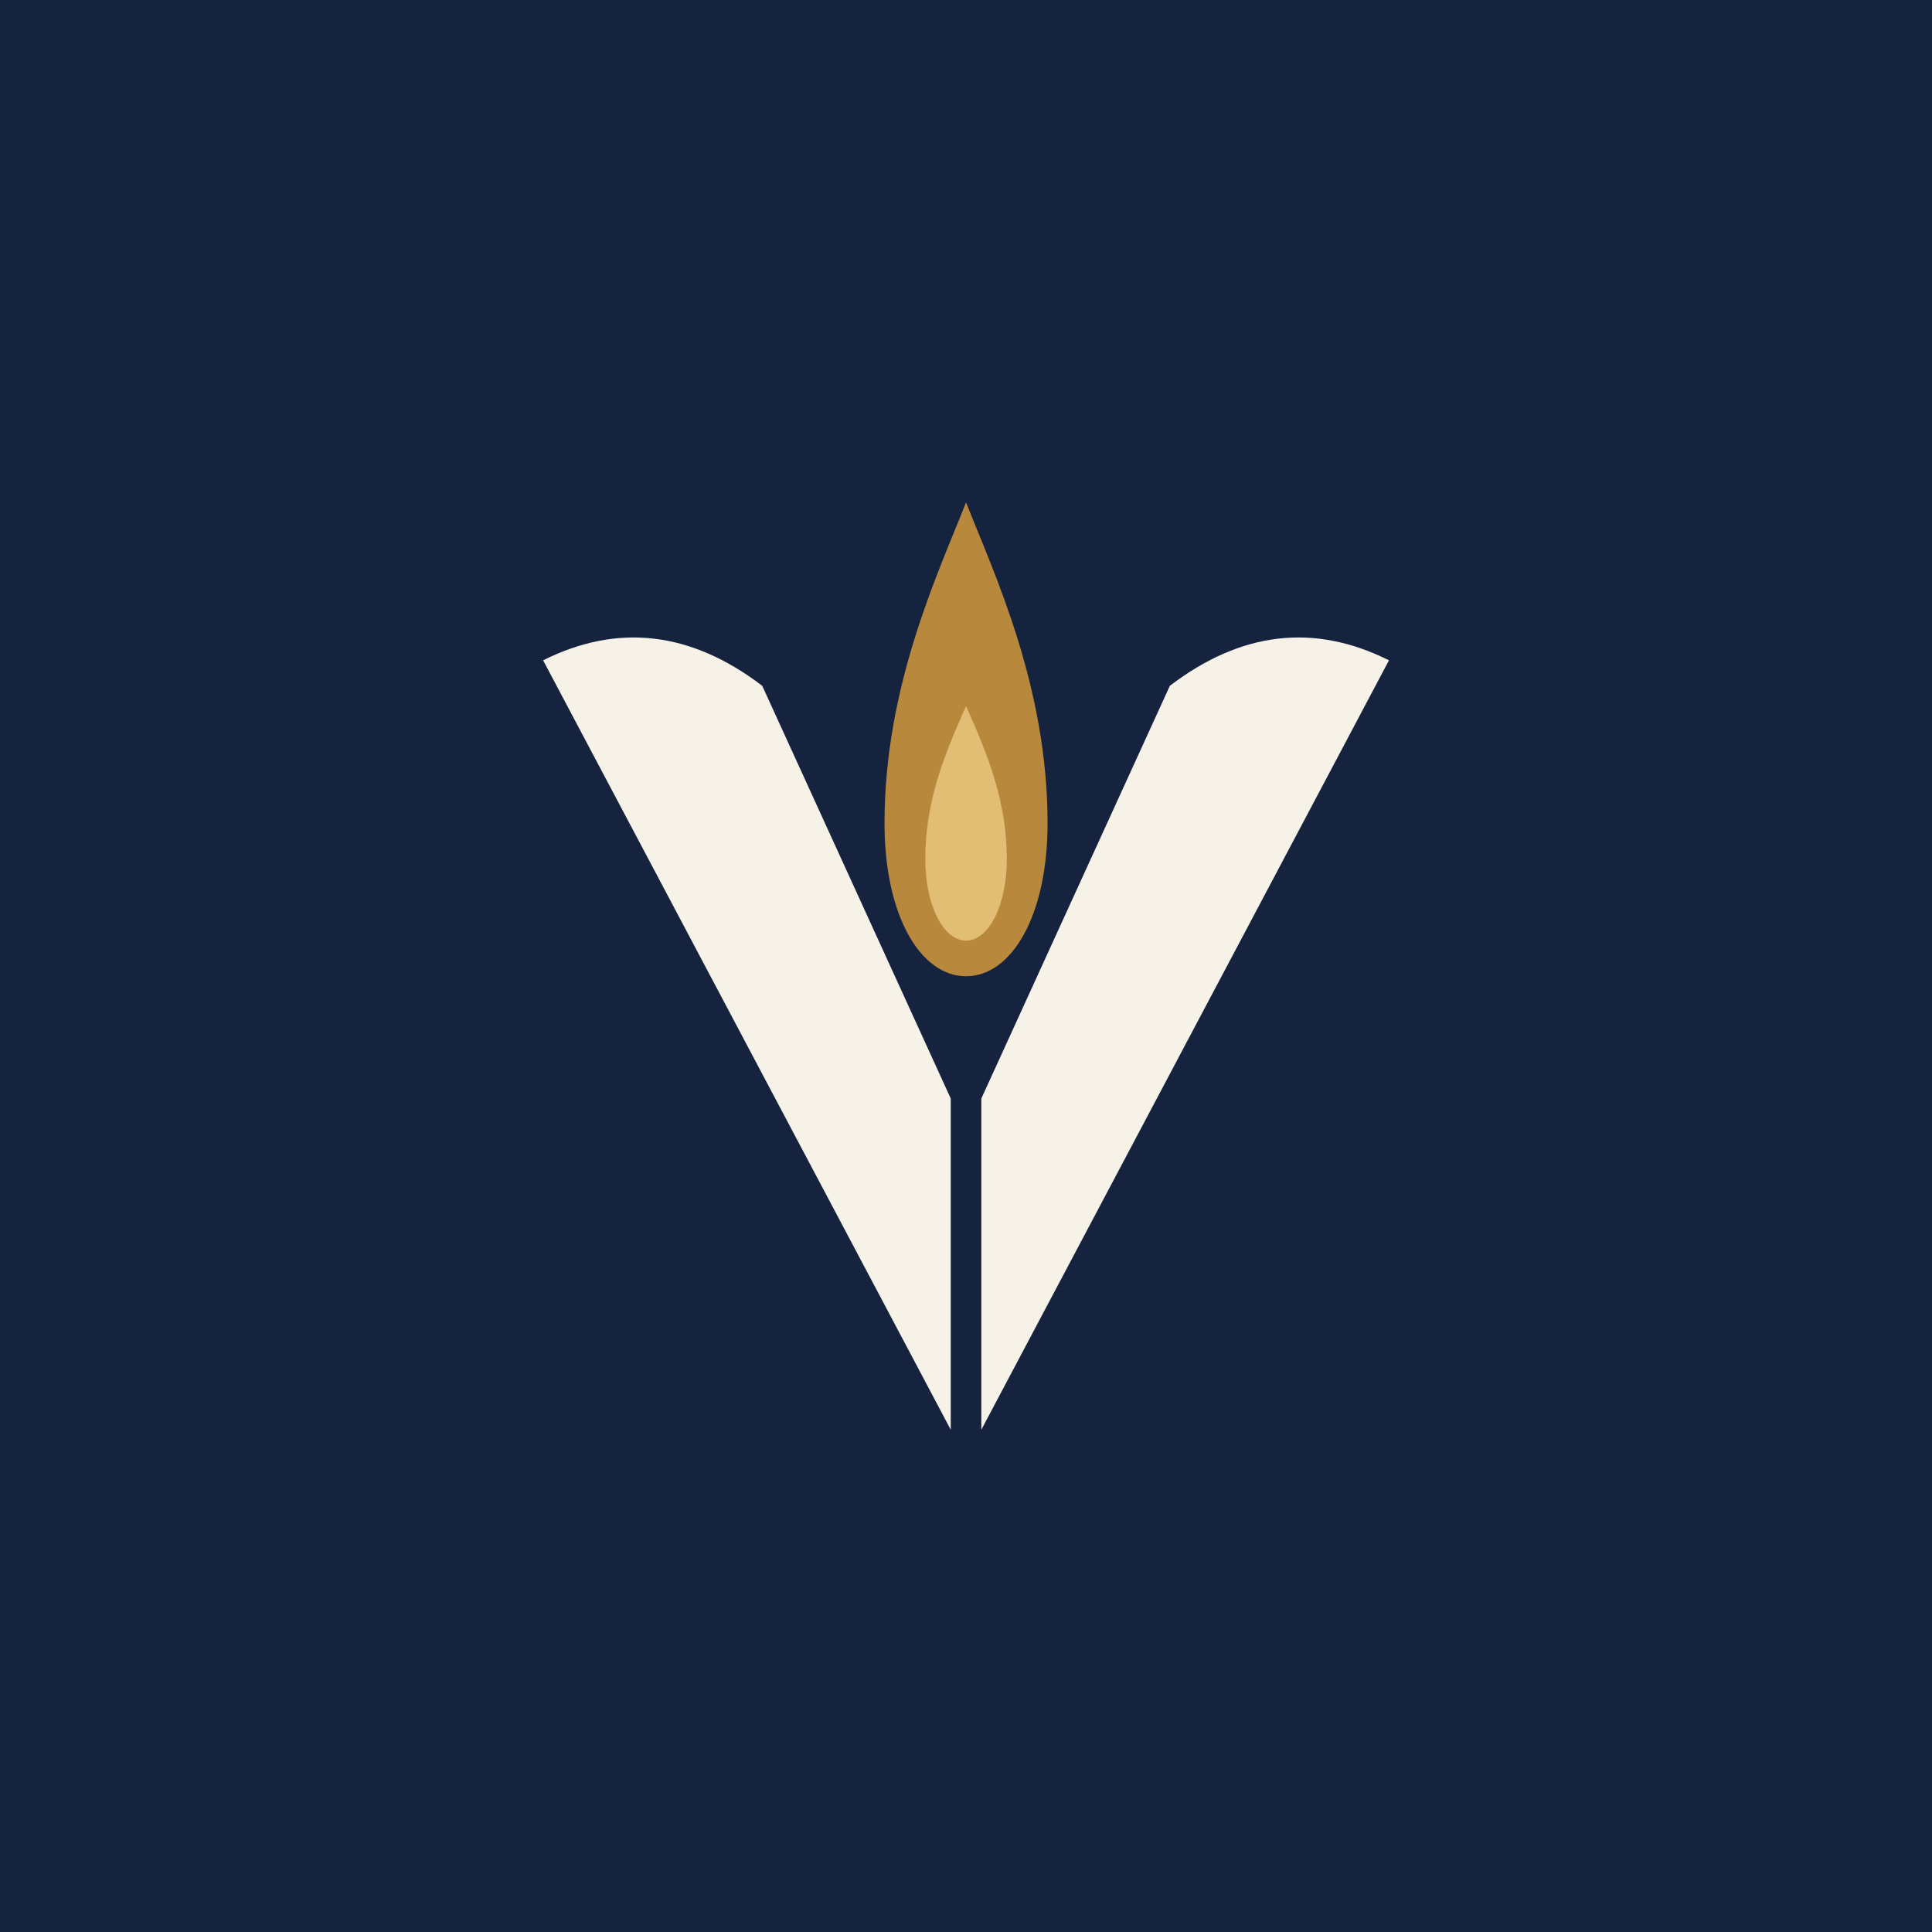
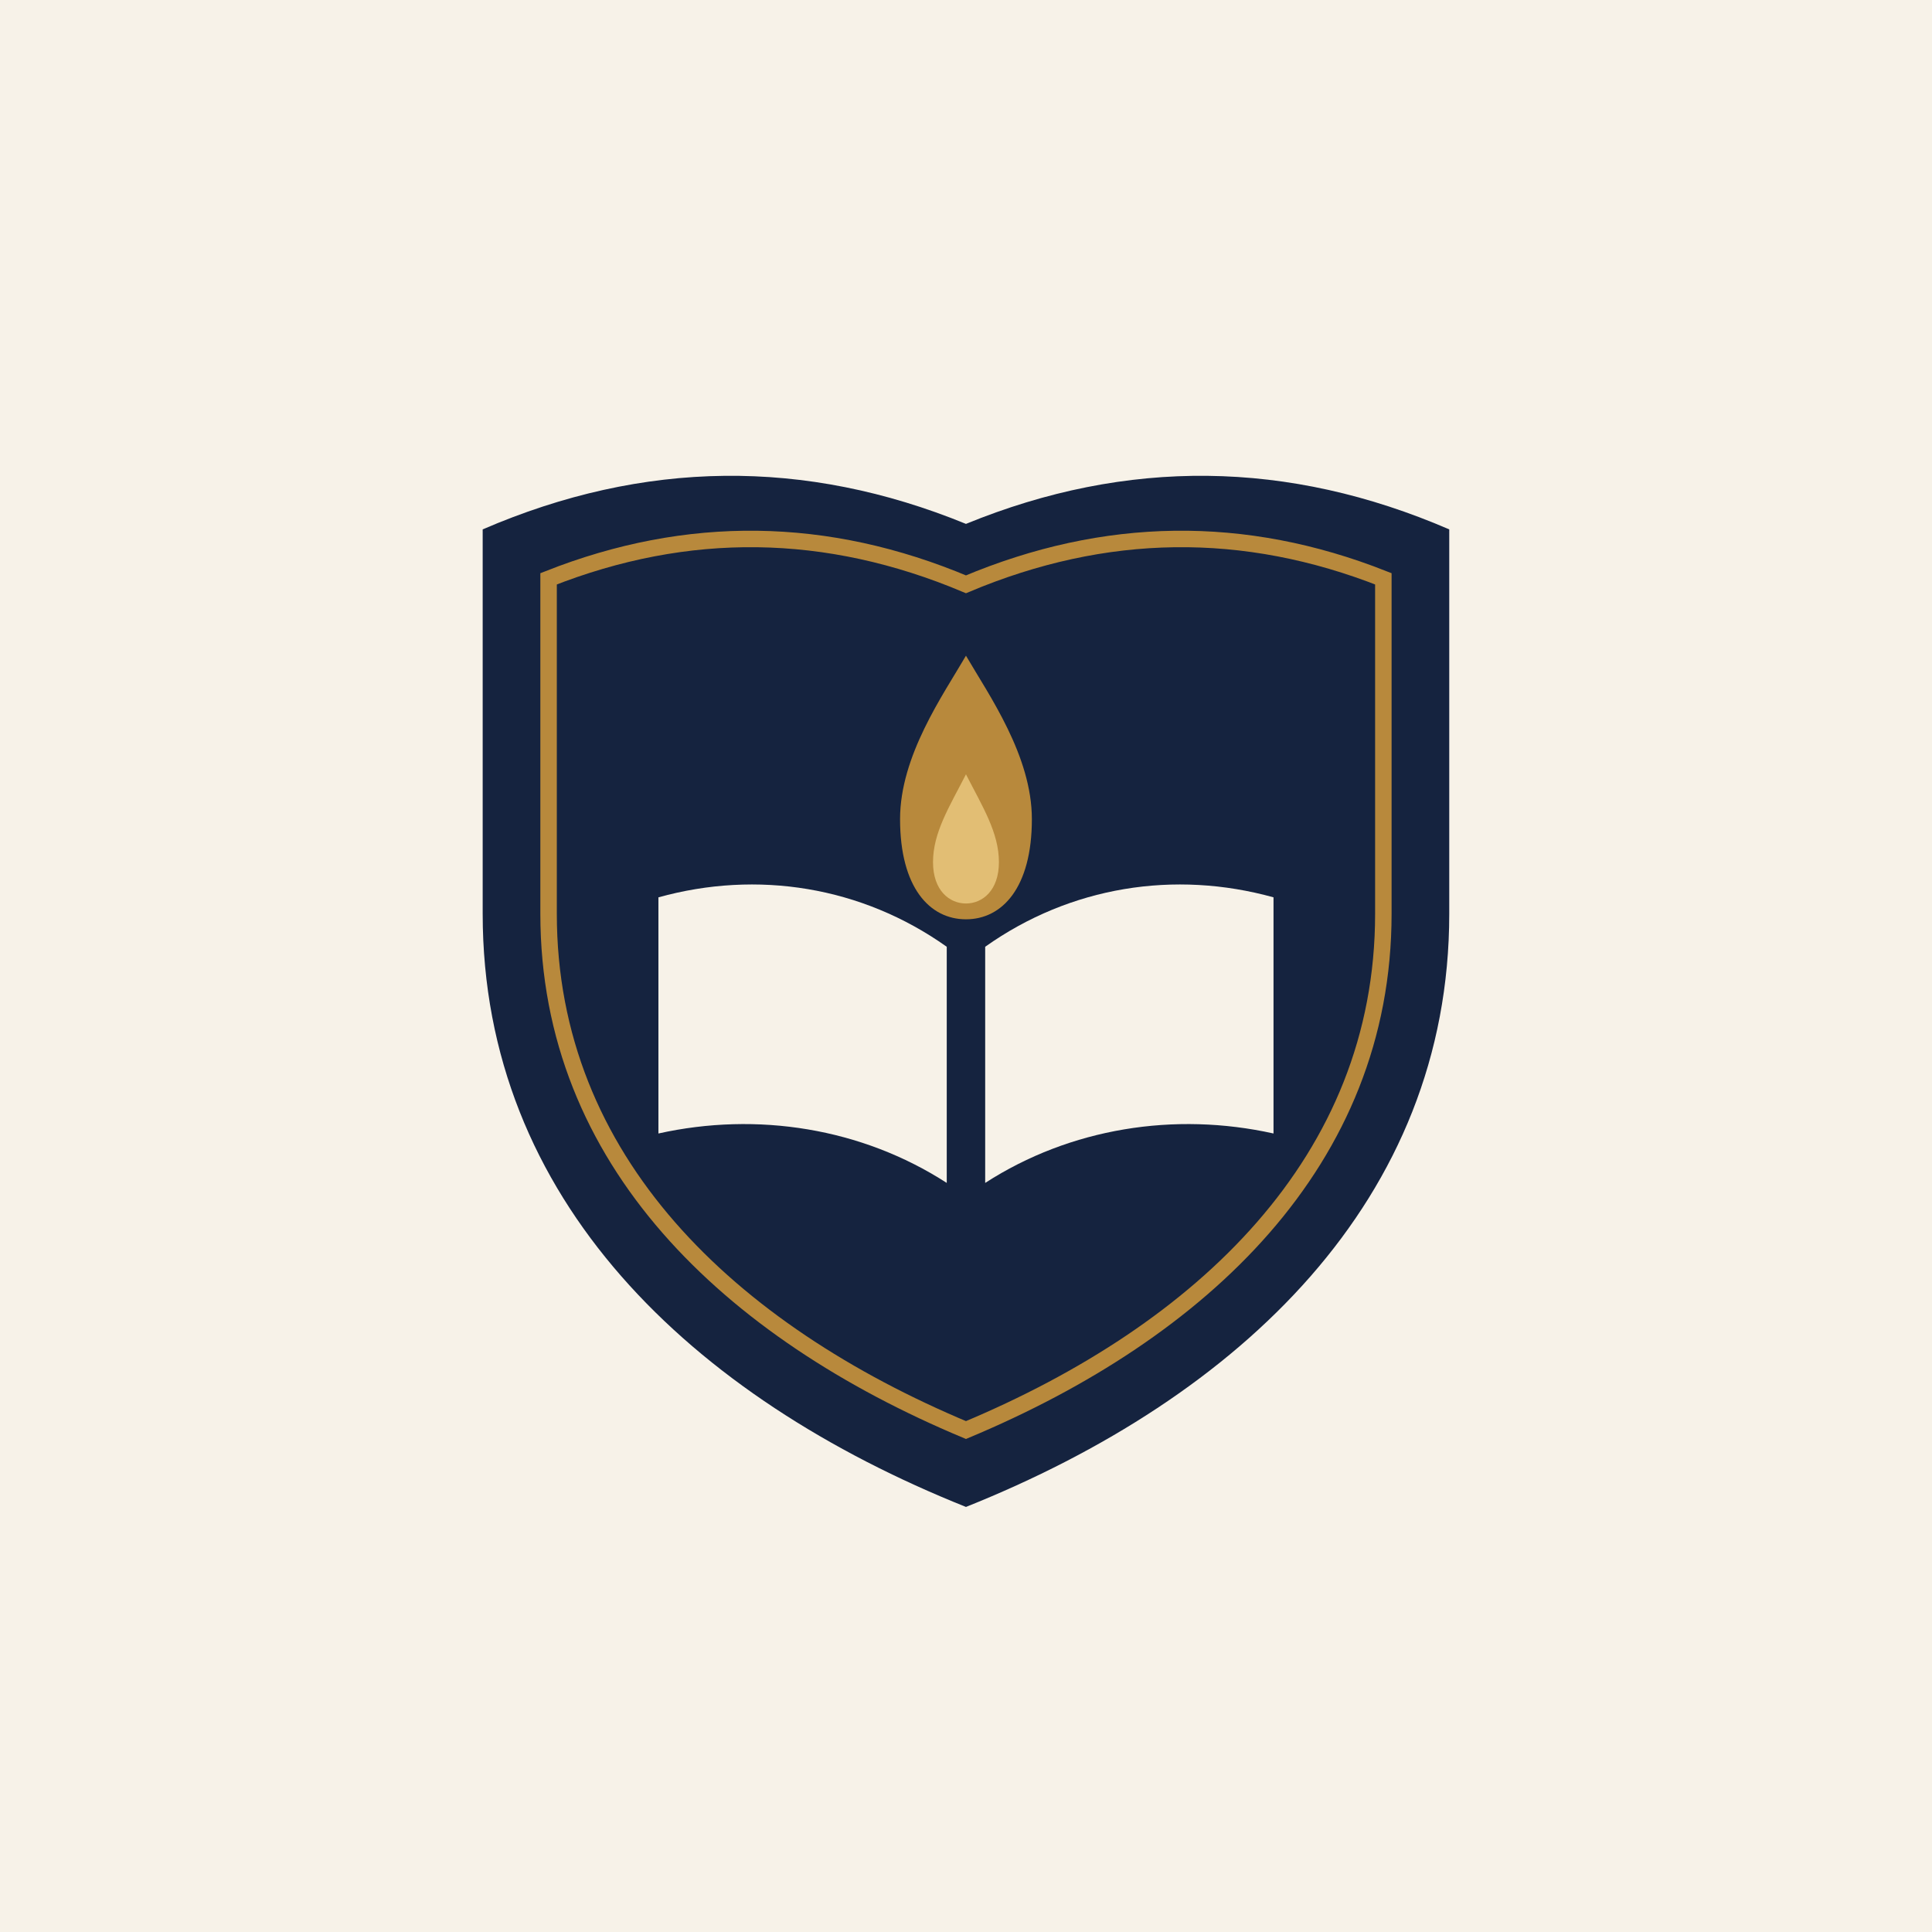
<svg xmlns="http://www.w3.org/2000/svg" viewBox="0 0 512 512" width="512" height="512" role="img" aria-label="Vidyanexa">
-   <rect width="512" height="512" rx="0" fill="#15233F" />
-   <g transform="translate(83.16 73.71) scale(0.6752)">
-     <path d="M250 452 L90 150 Q134 128 176 160 L250 322 Z" fill="#F7F2E8" />
-     <path d="M262 452 L422 150 Q378 128 336 160 L262 322 Z" fill="#F7F2E8" />
-     <path d="M256 88 C267 116 288 160 288 214 C288 250 274 274 256 274 C238 274 224 250 224 214 C224 160 245 116 256 88 Z" fill="#B8893C" />
-     <path d="M256 168 C265 188 272 206 272 228 C272 246 265 260 256 260 C247 260 240 246 240 228 C240 206 247 188 256 168 Z" fill="#E2BE74" />
+   <rect width="512" height="512" rx="0" fill="#F7F2E8" />
+   <g transform="translate(69.70 58.79) scale(0.7277)">
+     <path d="M80 112 Q168 74 256 110 Q344 74 432 112 L432 252 C432 356 356 428 256 468 C156 428 80 356 80 252 Z" fill="#15233F" />
+     <path d="M104 130 Q180 100 256 132 Q332 100 408 130 L408 252 C408 342 342 404 256 440 C170 404 104 342 104 252 Z" fill="none" stroke="#B8893C" stroke-width="6" />
+     <path d="M249 350 C218 330 180 324 144 332 L144 246 C180 236 218 242 249 264 Z" fill="#F7F2E8" />
+     <path d="M263 350 C294 330 332 324 368 332 L368 246 C332 236 294 242 263 264 Z" fill="#F7F2E8" />
+     <path d="M256 158 C264.4 172.4 280 194.48 280 217.52 C280 242.48 269.2 254 256 254 C242.8 254 232 242.48 232 217.52 C232 194.48 247.6 172.4 256 158 Z" fill="#B8893C" />
+     <path d="M256 201.2 C262.0 212.96 268.0 222.368 268.0 233.187 C268.0 243.536 262.0 248.24 256 248.24 C250.0 248.24 244.0 243.536 244.0 233.187 C244.0 222.368 250.0 212.96 256 201.2 Z" fill="#E2BE74" />
  </g>
</svg>
